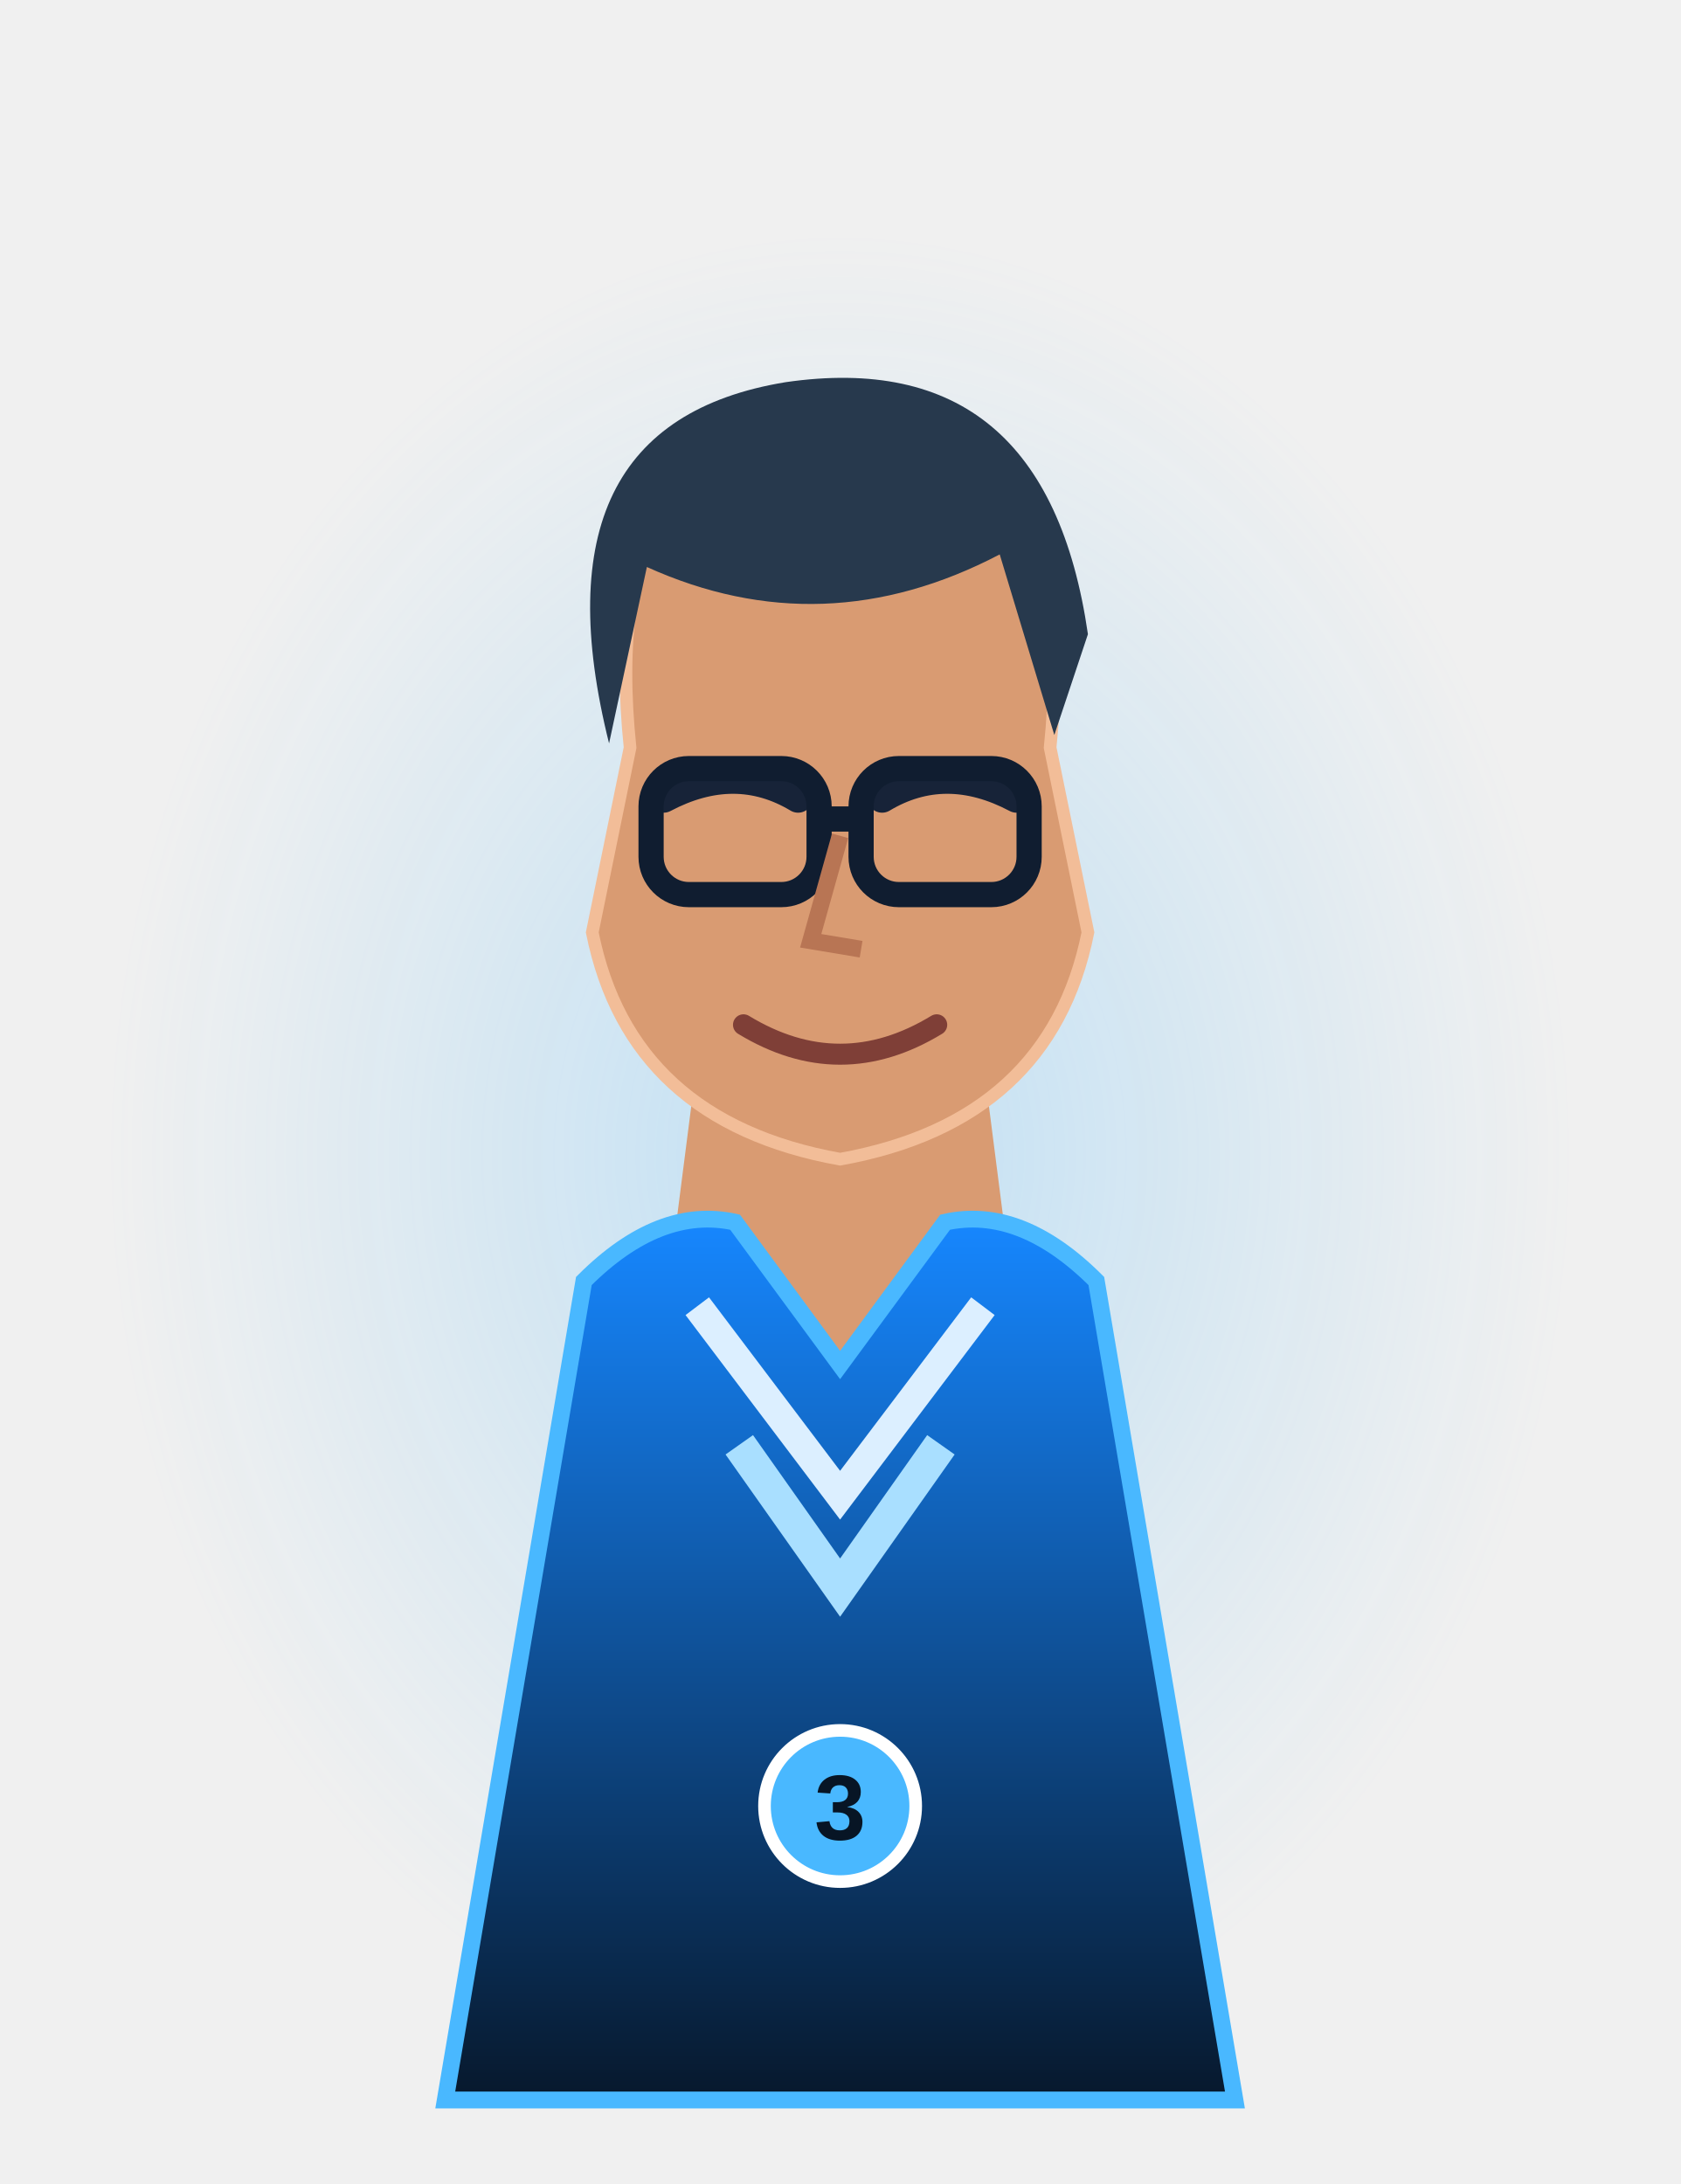
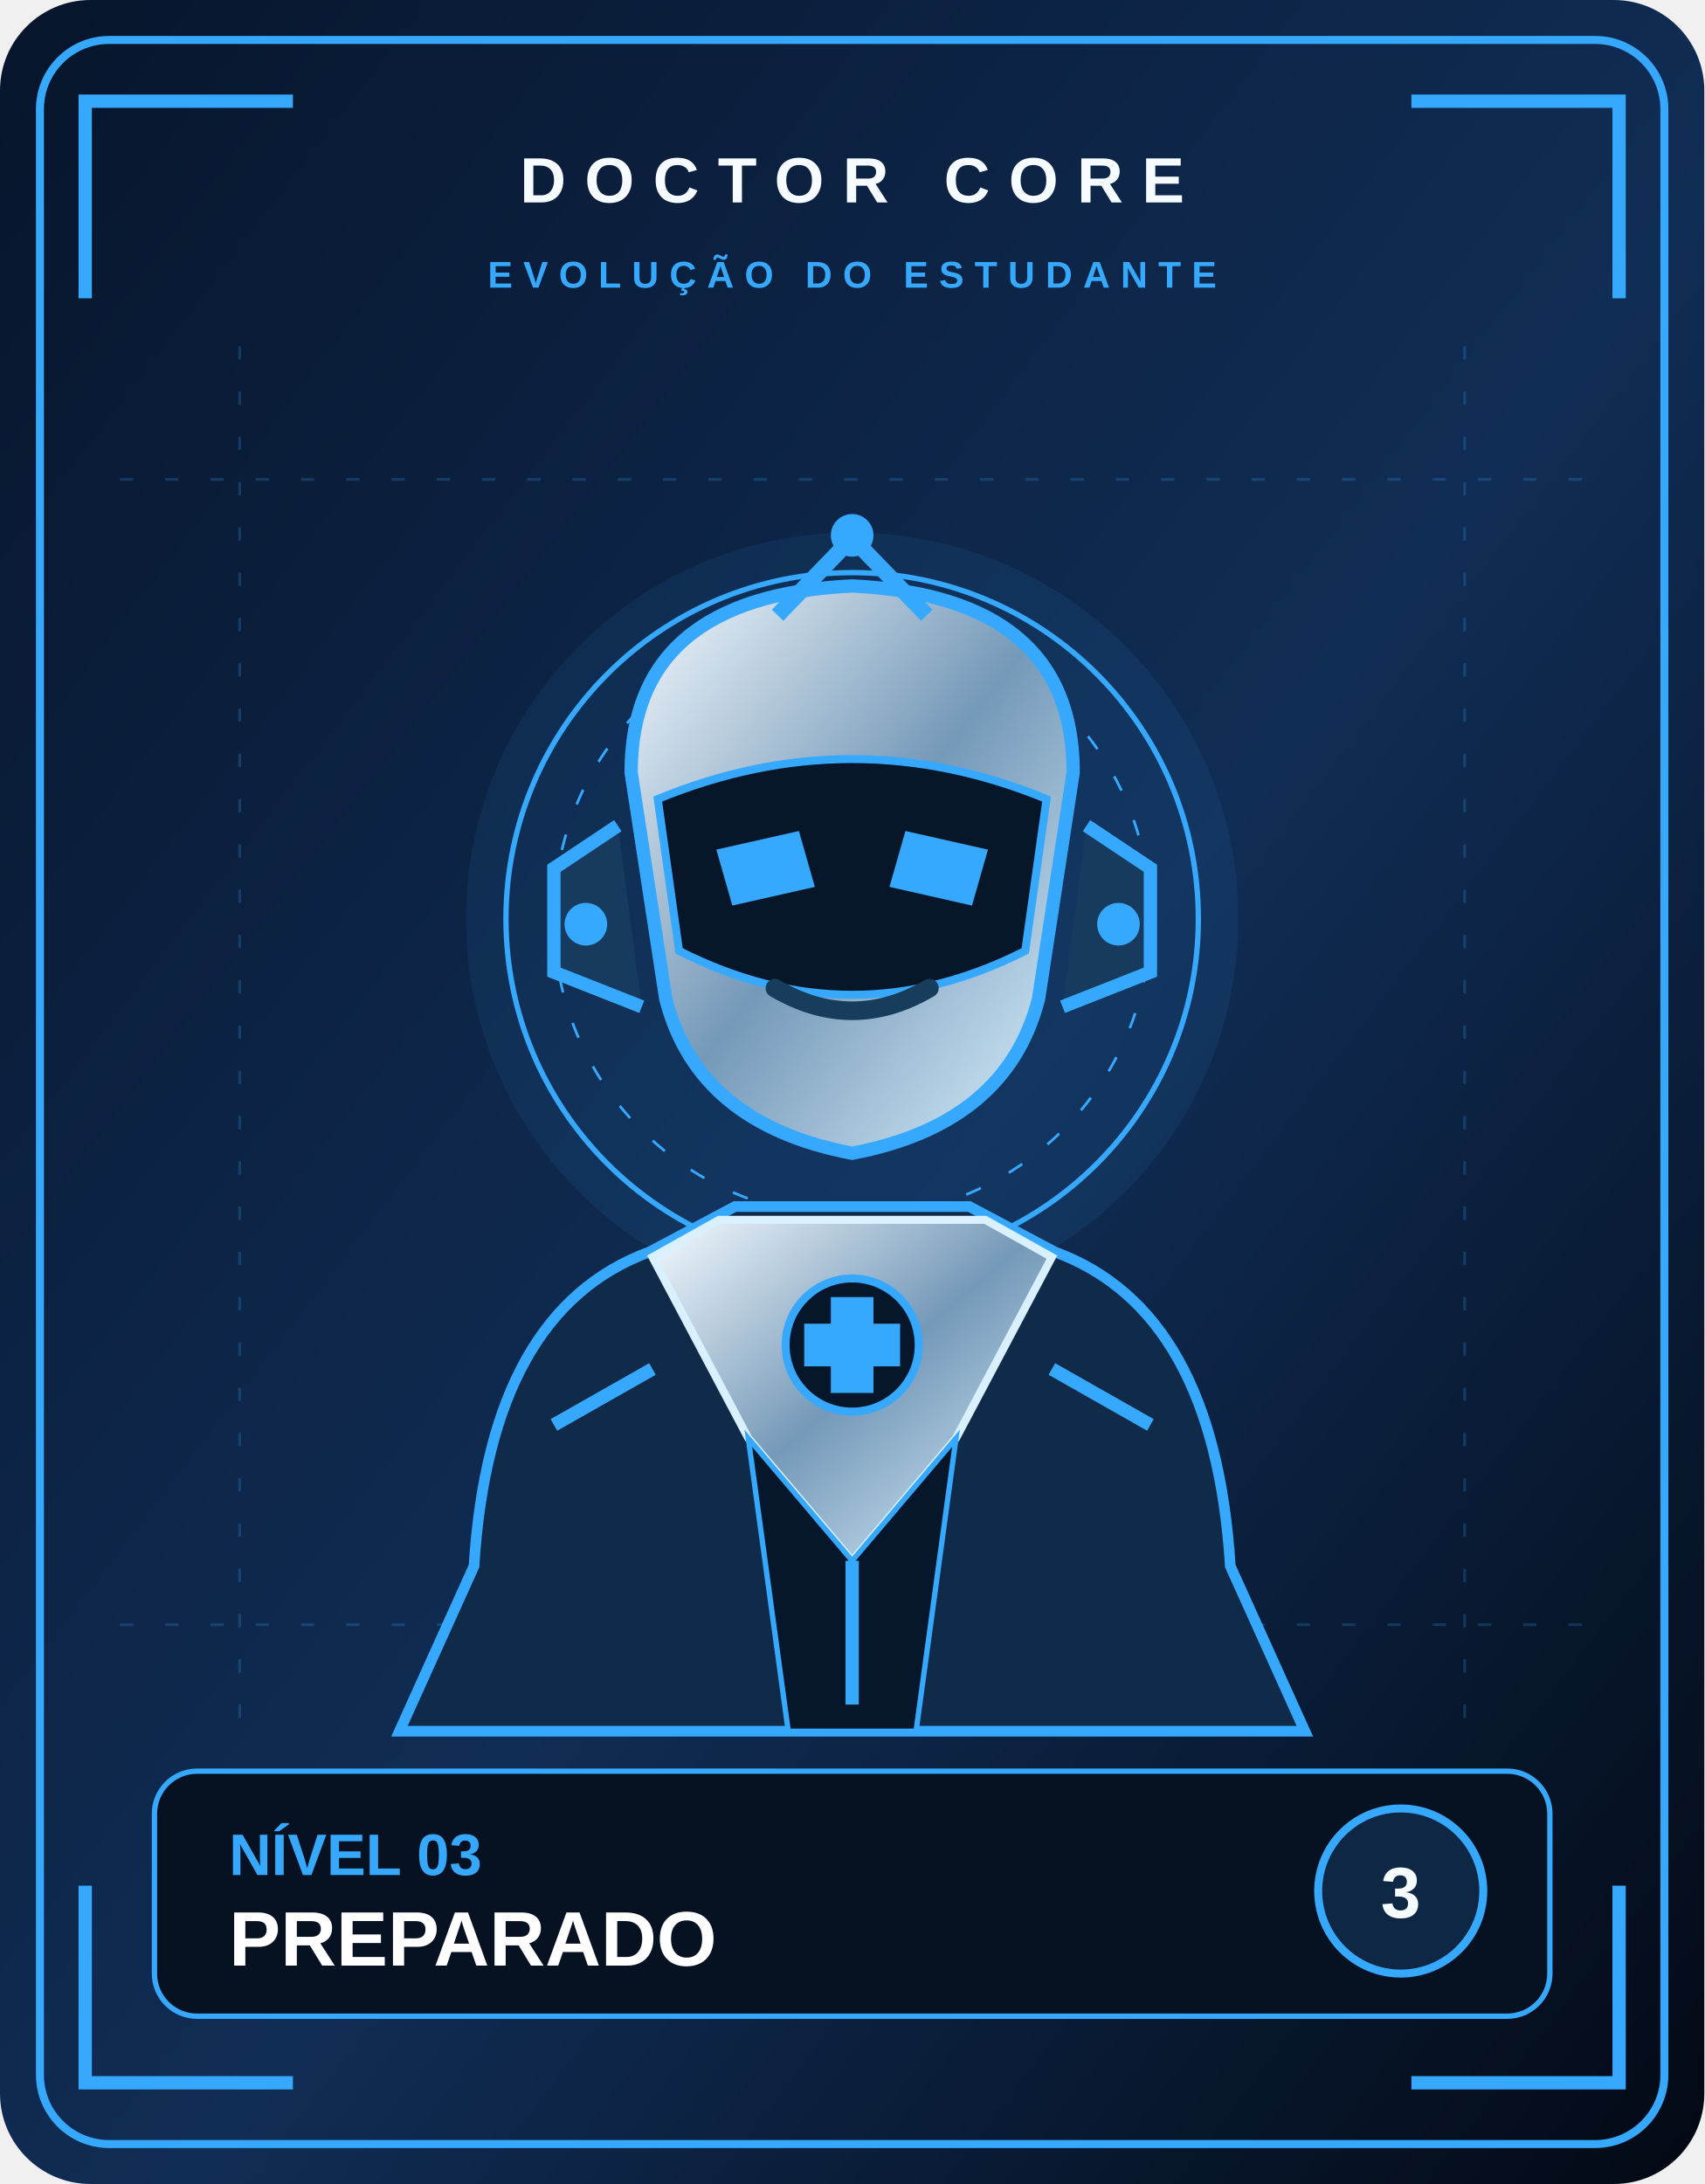
- <svg xmlns="http://www.w3.org/2000/svg" viewBox="0 0 400 520" role="img" aria-label="Avatar Doctor Preparado, nível 03">
+ <svg xmlns="http://www.w3.org/2000/svg" width="640" height="820" viewBox="0 0 640 820" role="img">
  <defs>
-     <radialGradient id="a">
-       <stop stop-color="#49b8ff" stop-opacity=".28" />
-       <stop offset="1" stop-color="#49b8ff" stop-opacity="0" />
-     </radialGradient>
-     <linearGradient id="coat" x2="0" y2="1">
-       <stop stop-color="#1687ff" />
-       <stop offset="1" stop-color="#07182c" />
+     <linearGradient id="b" x2="1" y2="1">
+       <stop stop-color="#07152B" />
+       <stop offset=".55" stop-color="#102D55" />
+       <stop offset="1" stop-color="#030914" />
+     </linearGradient>
+     <linearGradient id="m" x2="1" y2="1">
+       <stop stop-color="#F5FBFF" />
+       <stop offset=".5" stop-color="#7599B8" />
+       <stop offset="1" stop-color="#DDF3FF" />
    </linearGradient>
  </defs>
-   <ellipse cx="200" cy="275" rx="176" ry="220" fill="url(#a)" />
-   <path d="M165 260 L160 299 L200 329 L240 299 L235 260Z" fill="#d99b72" />
-   <path d="M139 305 Q157 287 175 291 L200 325 L225 291 Q243 287 261 305 L294 500 L106 500Z" fill="url(#coat)" stroke="#49b8ff" stroke-width="4" />
-   <path d="M166 311 L200 356 L234 311" fill="none" stroke="#dcefff" stroke-width="7" />
-   <path d="M176 344 L200 378 L224 344" stroke="#a9dfff" stroke-width="8" fill="none" />
-   <path d="M150 178 Q142 101 200 101 Q258 101 250 178 L259 222 Q250 267 200 276 Q150 267 141 222Z" fill="#d99b72" stroke="#f2bd98" stroke-width="3" />
-   <path d="M145 177 Q126 101 187 91 Q249 82 259 151 L251 175 L238 132 Q196 154 154 135Z" fill="#27394d" />
-   <path d="M158 190 Q175 181 190 190 M210 190 Q225 181 242 190" stroke="#172338" stroke-width="7" stroke-linecap="round" fill="none" />
-   <rect x="155" y="183" width="40" height="30" rx="9" fill="none" stroke="#101d30" stroke-width="6" />
-   <rect x="205" y="183" width="40" height="30" rx="9" fill="none" stroke="#101d30" stroke-width="6" />
-   <path d="M195 195 H205" stroke="#101d30" stroke-width="6" />
-   <path d="M200 199 L193 224 L205 226" stroke="#b87554" stroke-width="4" fill="none" />
-   <path d="M177 244 Q200 258 223 244" stroke="#7f3f37" stroke-width="5" stroke-linecap="round" fill="none" />
-   <circle cx="200" cy="430" r="18" fill="#49b8ff" stroke="#fff" stroke-width="3" />
-   <text x="200" y="438" text-anchor="middle" font-family="Arial" font-size="22" font-weight="900" fill="#071525">3</text>
+   <rect width="640" height="820" rx="34" fill="url(#b)" />
+   <rect x="15" y="15" width="610" height="790" rx="26" fill="none" stroke="#36A9FF" stroke-width="3" />
+   <path d="M32 112V38H110M530 38h78v74M32 708v74h78M530 782h78v-74" fill="none" stroke="#36A9FF" stroke-width="5" />
+   <g opacity=".22" stroke="#36A9FF">
+     <path d="M45 180H595M45 610H595M90 130V650M550 130V650" stroke-dasharray="5 12" />
+   </g>
+   <text x="320" y="76" fill="#F6FBFF" font-family="Arial" font-size="24" font-weight="800" letter-spacing="7" text-anchor="middle">DOCTOR CORE</text>
+   <text x="320" y="108" fill="#36A9FF" font-family="Arial" font-size="14" font-weight="700" letter-spacing="4" text-anchor="middle">EVOLUÇÃO DO ESTUDANTE</text>
+   <circle cx="320" cy="345" r="145" fill="#36A9FF" opacity=".08" />
+   <circle cx="320" cy="345" r="130" fill="none" stroke="#36A9FF" stroke-width="2" />
+   <circle cx="320" cy="345" r="112" fill="none" stroke="#36A9FF" stroke-dasharray="6 12" />
+   <path d="M178 588Q184 492 244 470L276 453H364L396 470Q456 492 462 588L490 650H150Z" fill="#102A4A" stroke="#36A9FF" stroke-width="4" />
+   <path d="M245 472L281 540L320 586L359 540L395 472L370 458H270Z" fill="url(#m)" stroke="#D9F0FF" stroke-width="3" />
+   <path d="M281 540L320 586L359 540L344 650H296Z" fill="#07172B" stroke="#36A9FF" stroke-width="2" />
+   <path d="M320 586V640M208 535L245 514M432 535L395 514" stroke="#36A9FF" stroke-width="5" />
+   <path d="M237 290Q237 224 320 220Q403 224 403 290L390 375Q378 422 320 433Q262 422 250 375Z" fill="url(#m)" stroke="#36A9FF" stroke-width="5" />
+   <path d="M247 300Q320 270 393 300L385 357Q320 390 255 357Z" fill="#071629" stroke="#36A9FF" stroke-width="3" />
+   <path d="M269 319L300 312L306 333L275 340ZM371 319L340 312L334 333L365 340Z" fill="#36A9FF" />
+   <path d="M291 371Q320 388 349 371" fill="none" stroke="#173C5C" stroke-width="7" stroke-linecap="round" />
+   <path d="M232 310L208 326V365L241 378M408 310L432 326V365L399 378" fill="#173B5F" stroke="#36A9FF" stroke-width="5" />
+   <circle cx="220" cy="347" r="8" fill="#36A9FF" />
+   <circle cx="420" cy="347" r="8" fill="#36A9FF" />
+   <path d="M292 231L320 202L348 231" fill="none" stroke="#36A9FF" stroke-width="6" />
+   <circle cx="320" cy="201" r="8" fill="#36A9FF" />
+   <circle cx="320" cy="505" r="25" fill="#07172B" stroke="#36A9FF" stroke-width="3" />
+   <path d="M312 487H328V497H338V513H328V523H312V513H302V497H312Z" fill="#36A9FF" />
+   <rect x="58" y="665" width="524" height="92" rx="16" fill="#061122" stroke="#36A9FF" stroke-width="2" />
+   <text x="86" y="704" fill="#36A9FF" font-family="Arial" font-size="22" font-weight="900">NÍVEL 03</text>
+   <text x="86" y="738" fill="#FFF" font-family="Arial" font-size="29" font-weight="900">PREPARADO</text>
+   <circle cx="526" cy="710" r="31" fill="#0D2745" stroke="#36A9FF" stroke-width="3" />
+   <text x="526" y="720" text-anchor="middle" fill="#F7FCFF" font-family="Arial" font-size="27" font-weight="900">3</text>
</svg>
